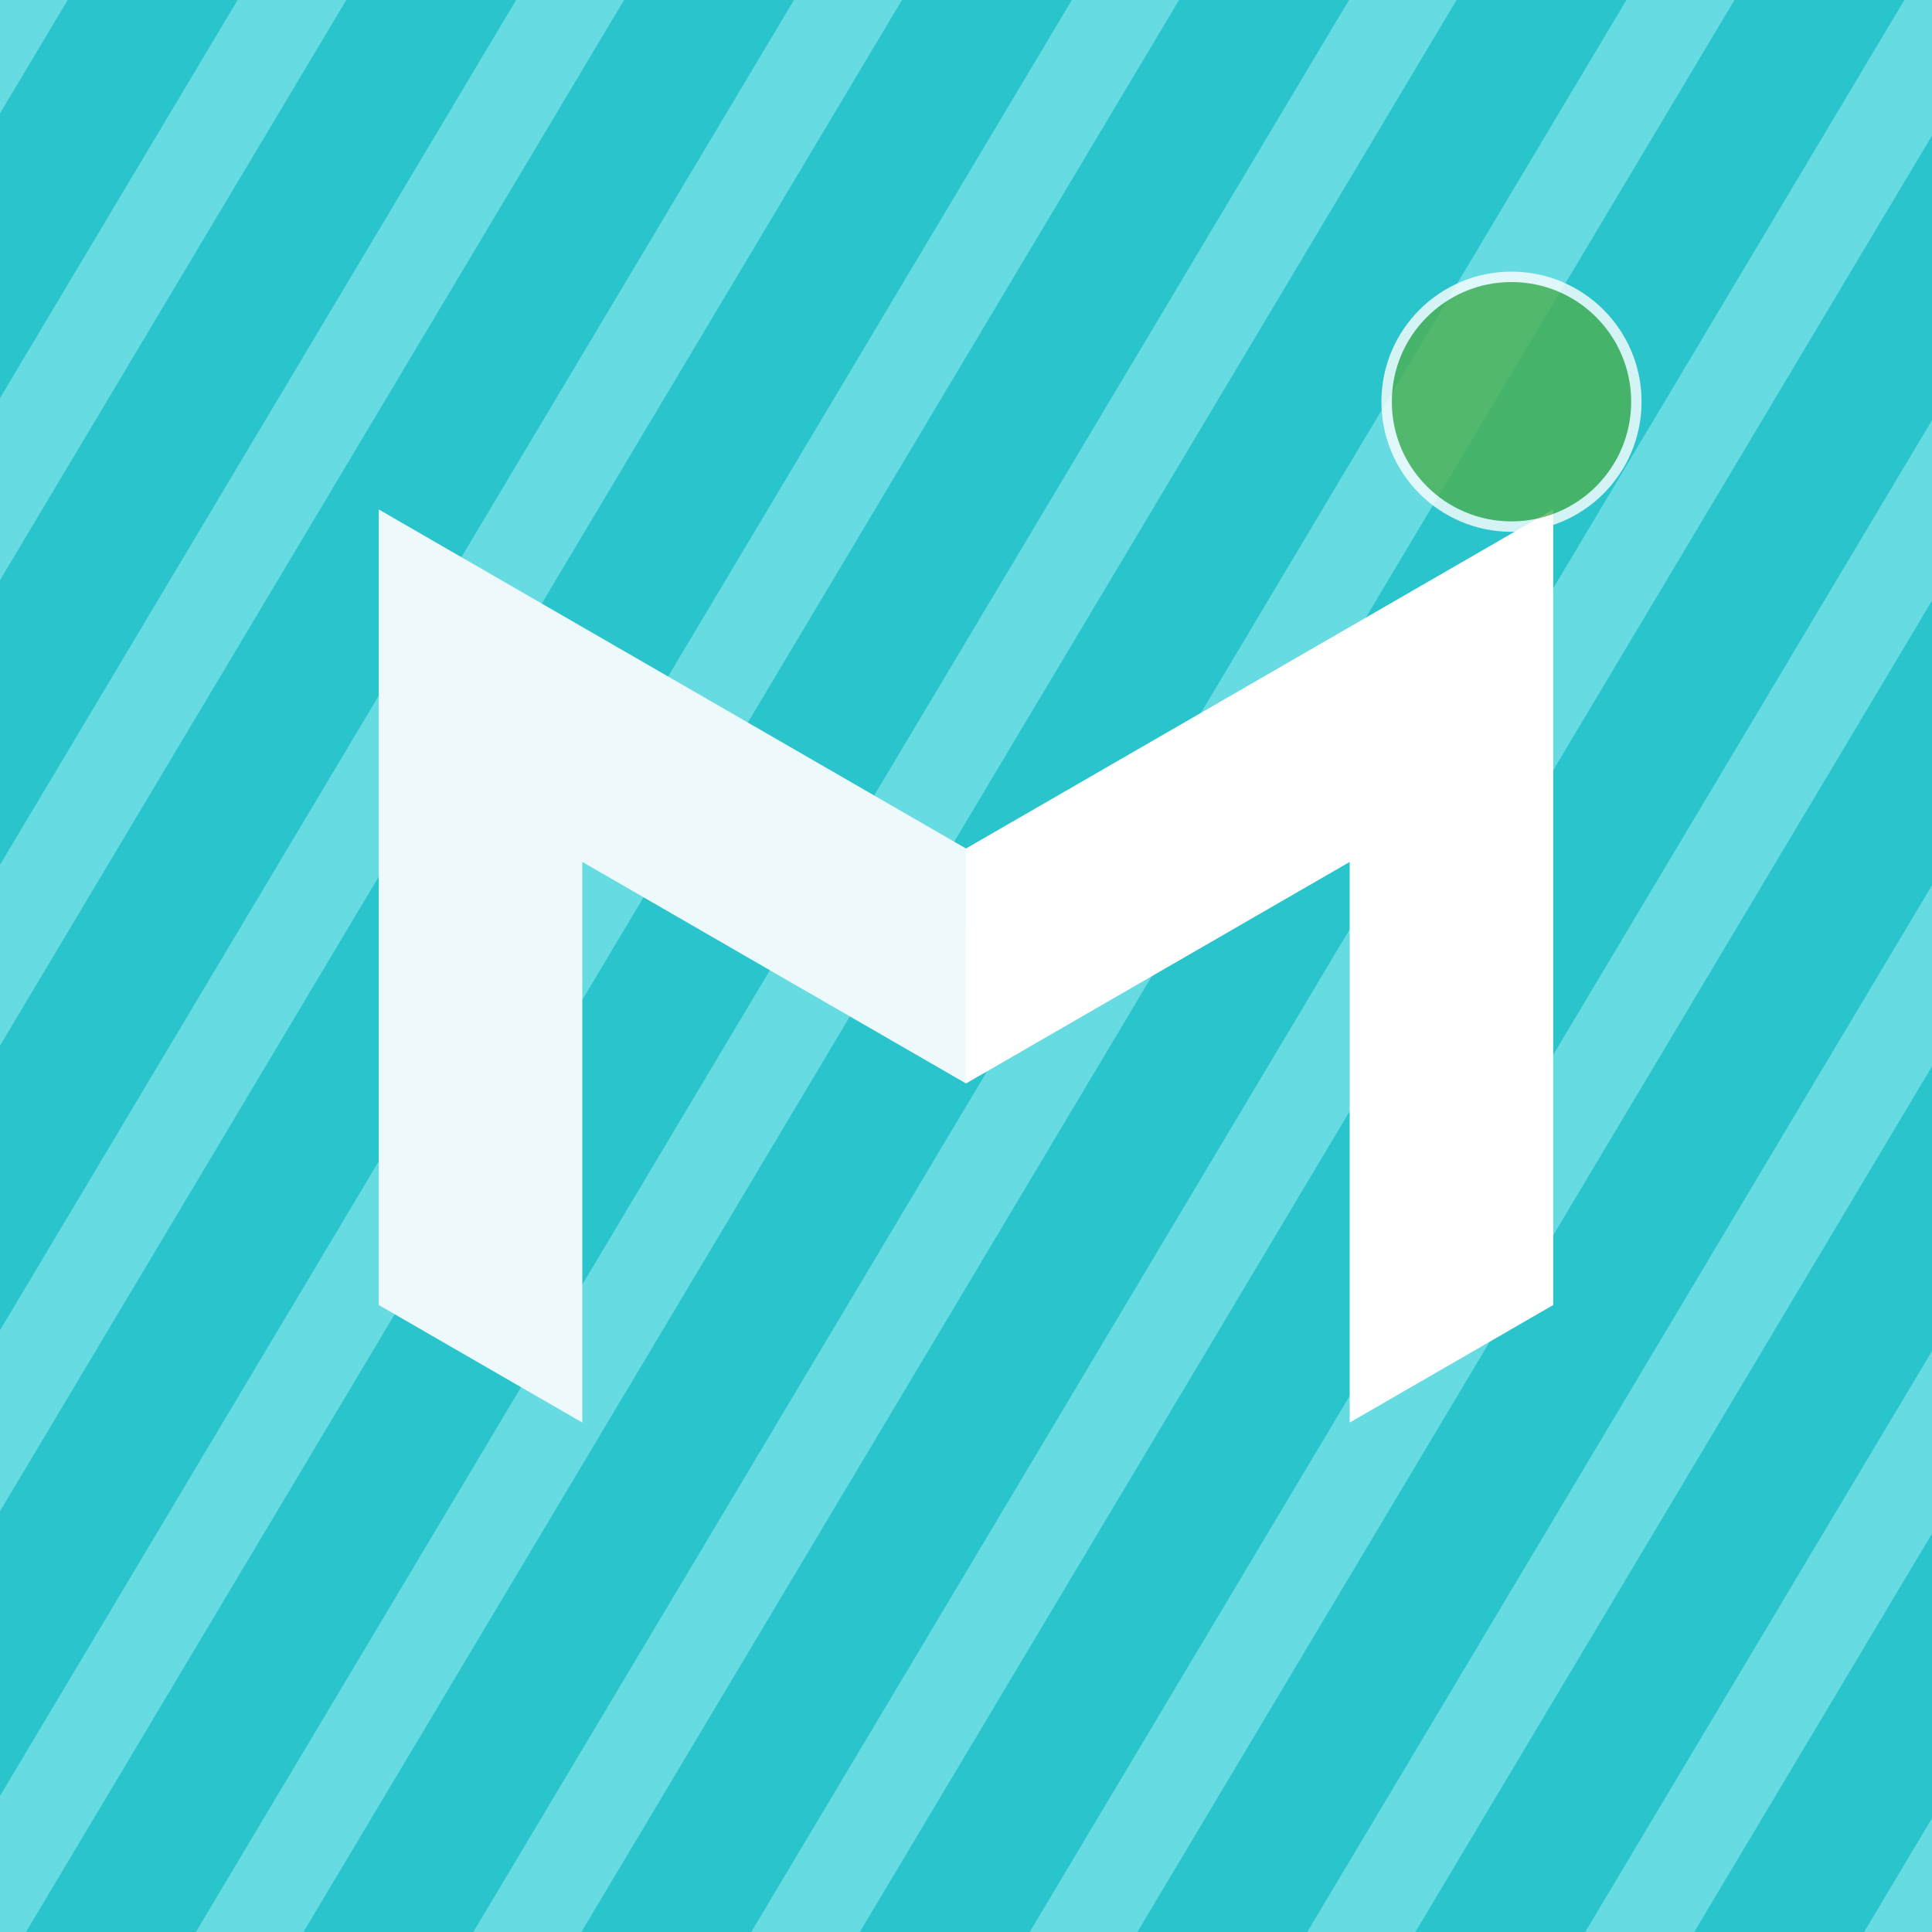
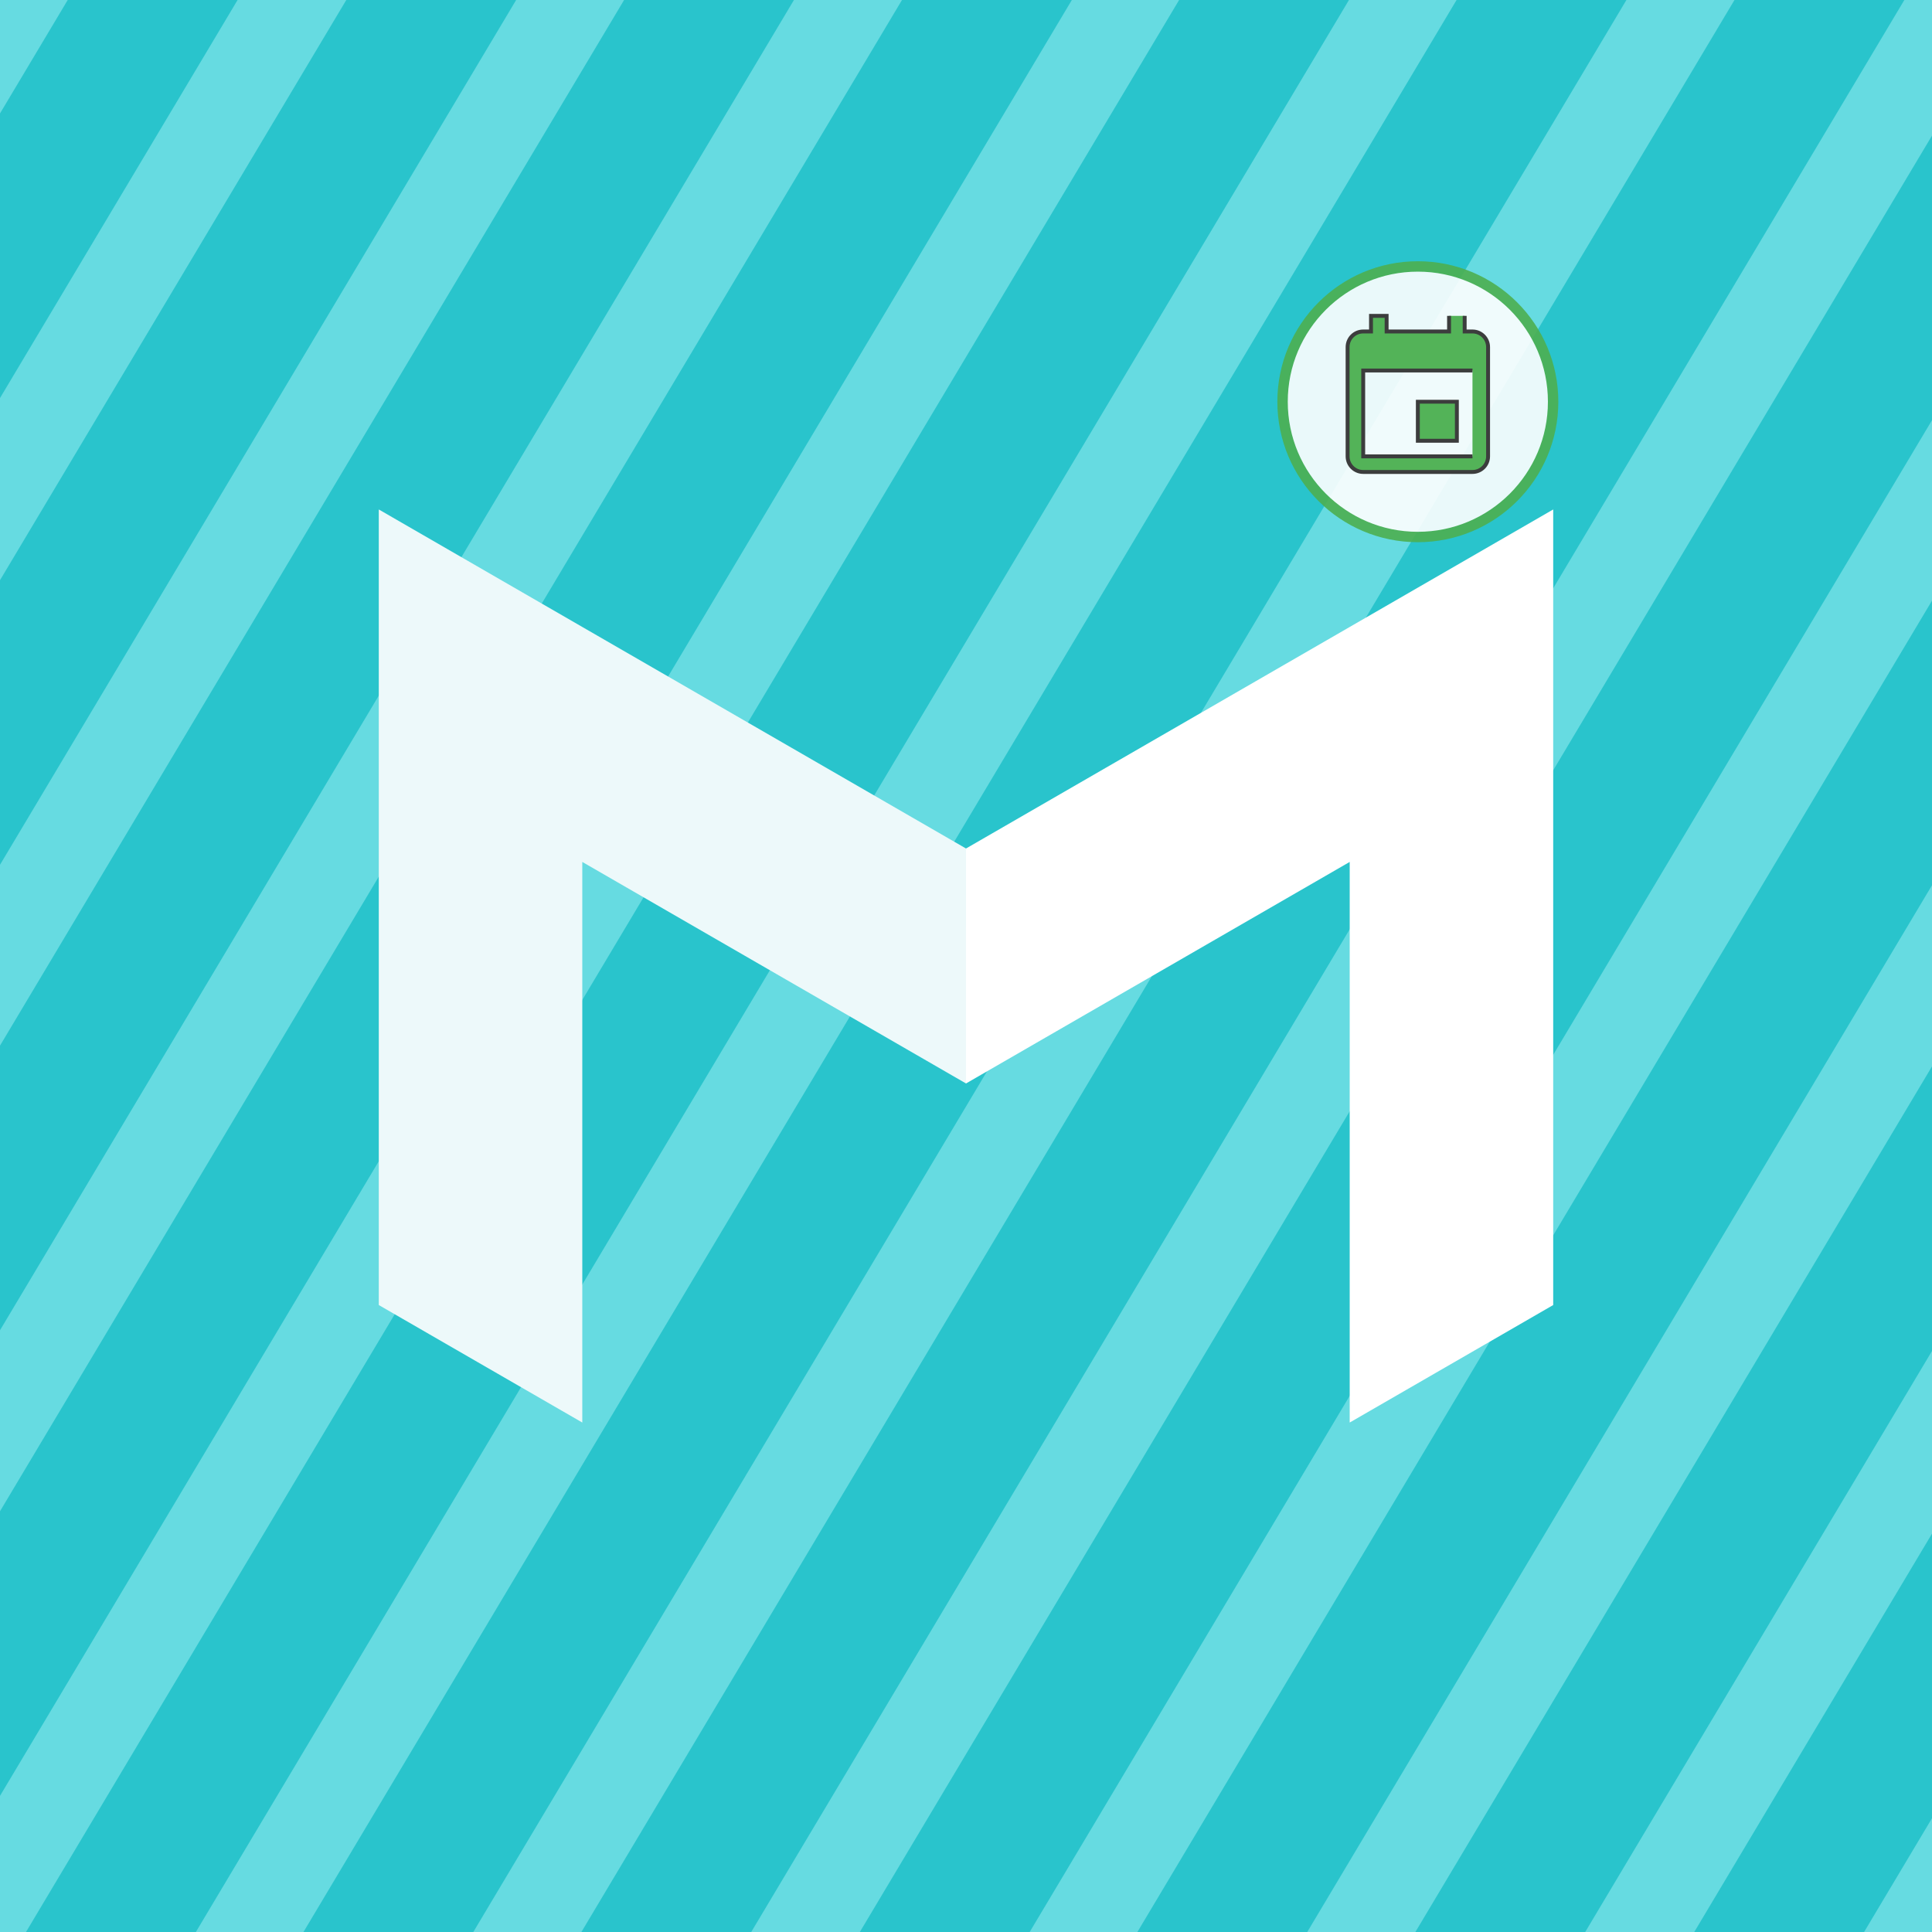
<svg xmlns="http://www.w3.org/2000/svg" id="svg8" version="1.1" viewBox="0 0 135.467 135.467" height="512" width="512">
  <defs id="defs2">
    <linearGradient id="linearGradient853">
      <stop style="stop-color:#000000;stop-opacity:1;" offset="0" id="stop851" />
    </linearGradient>
  </defs>
  <g id="layer1">
    <rect style="fill:#66dbe1;fill-opacity:1;stroke:none;stroke-width:12.7;stroke-linecap:square;stroke-linejoin:round;stroke-miterlimit:4;stroke-dasharray:none;stroke-opacity:0.134" id="rect3139" width="135.467" height="135.467" x="1.0585937e-05" y="-4.638672e-07" />
    <path id="path4983" style="color:#000000;font-style:normal;font-variant:normal;font-weight:normal;font-stretch:normal;font-size:medium;line-height:normal;font-family:sans-serif;font-variant-ligatures:normal;font-variant-position:normal;font-variant-caps:normal;font-variant-numeric:normal;font-variant-alternates:normal;font-variant-east-asian:normal;font-feature-settings:normal;font-variation-settings:normal;text-indent:0;text-align:start;text-decoration:none;text-decoration-line:none;text-decoration-style:solid;text-decoration-color:#000000;letter-spacing:normal;word-spacing:normal;text-transform:none;writing-mode:lr-tb;direction:ltr;text-orientation:mixed;dominant-baseline:auto;baseline-shift:baseline;text-anchor:start;white-space:normal;shape-padding:0;shape-margin:0;inline-size:0;clip-rule:nonzero;display:inline;overflow:visible;visibility:visible;isolation:auto;mix-blend-mode:normal;color-interpolation:sRGB;color-interpolation-filters:linearRGB;solid-color:#000000;solid-opacity:1;vector-effect:none;fill:#29c4cc;fill-opacity:1;fill-rule:nonzero;stroke:none;stroke-width:38.64;stroke-linecap:butt;stroke-linejoin:miter;stroke-miterlimit:4;stroke-dasharray:none;stroke-dashoffset:0;stroke-opacity:1;color-rendering:auto;image-rendering:auto;shape-rendering:auto;text-rendering:auto;enable-background:accumulate;stop-color:#000000" d="M 17.945 0 L 0 30.066 L 0 105.488 L 62.959 0 L 17.945 0 z M 91.77 0 L 0 153.758 L 0 229.18 L 136.783 0 L 91.77 0 z M 165.391 0 L 0 277.109 L 0 352.531 L 210.404 0 L 165.391 0 z M 239.037 0 L 0 400.504 L 0 475.928 L 284.053 0 L 239.037 0 z M 312.475 0 L 6.893 512 L 51.908 512 L 357.49 0 L 312.475 0 z M 386.008 0 L 80.426 512 L 125.434 512 L 431.016 0 L 386.008 0 z M 459.656 0 L 154.078 512 L 199.088 512 L 504.67 0 L 459.656 0 z M 512 35.943 L 227.871 512 L 272.879 512 L 512 111.355 L 512 35.943 z M 512 159.182 L 301.424 512 L 346.438 512 L 512 234.604 L 512 159.182 z M 512 282.611 L 375.092 512 L 420.1 512 L 512 358.023 L 512 282.611 z M 512 406.439 L 448.998 512 L 494.006 512 L 512 481.852 L 512 406.439 z " transform="scale(0.2645833)" />
    <g id="g3143" transform="matrix(0.7296495,0,0,0.7296495,18.42429,17.22288)" style="stroke-width:1.371">
      <path id="path2961" style="color:#000000;font-style:normal;font-variant:normal;font-weight:normal;font-stretch:normal;font-size:medium;line-height:normal;font-family:sans-serif;font-variant-ligatures:normal;font-variant-position:normal;font-variant-caps:normal;font-variant-numeric:normal;font-variant-alternates:normal;font-variant-east-asian:normal;font-feature-settings:normal;font-variation-settings:normal;text-indent:0;text-align:start;text-decoration:none;text-decoration-line:none;text-decoration-style:solid;text-decoration-color:#000000;letter-spacing:normal;word-spacing:normal;text-transform:none;writing-mode:lr-tb;direction:ltr;text-orientation:mixed;dominant-baseline:auto;baseline-shift:baseline;text-anchor:start;white-space:normal;shape-padding:0;shape-margin:0;inline-size:0;clip-rule:nonzero;display:inline;overflow:visible;visibility:visible;opacity:1;isolation:auto;mix-blend-mode:normal;color-interpolation:sRGB;color-interpolation-filters:linearRGB;solid-color:#000000;solid-opacity:1;vector-effect:none;fill:#ffffff;fill-opacity:1;fill-rule:nonzero;stroke:none;stroke-width:0.363;stroke-linecap:square;stroke-linejoin:miter;stroke-miterlimit:4;stroke-dasharray:none;stroke-dashoffset:0;stroke-opacity:1;color-rendering:auto;image-rendering:auto;shape-rendering:auto;text-rendering:auto;enable-background:accumulate;stop-color:#000000;stop-opacity:1" d="M 124.008,25.354 104.452,36.646 67.579,57.935 67.578,80.515 87.134,69.224 104.452,59.225 v 53.873 l 14.668,-8.468 4.888,-2.823 V 47.935 Z" />
      <path id="path3145" style="color:#000000;font-style:normal;font-variant:normal;font-weight:normal;font-stretch:normal;font-size:medium;line-height:normal;font-family:sans-serif;font-variant-ligatures:normal;font-variant-position:normal;font-variant-caps:normal;font-variant-numeric:normal;font-variant-alternates:normal;font-variant-east-asian:normal;font-feature-settings:normal;font-variation-settings:normal;text-indent:0;text-align:start;text-decoration:none;text-decoration-line:none;text-decoration-style:solid;text-decoration-color:#000000;letter-spacing:normal;word-spacing:normal;text-transform:none;writing-mode:lr-tb;direction:ltr;text-orientation:mixed;dominant-baseline:auto;baseline-shift:baseline;text-anchor:start;white-space:normal;shape-padding:0;shape-margin:0;inline-size:0;clip-rule:nonzero;display:inline;overflow:visible;visibility:visible;opacity:1;isolation:auto;mix-blend-mode:normal;color-interpolation:sRGB;color-interpolation-filters:linearRGB;solid-color:#000000;solid-opacity:1;vector-effect:none;fill:#edf9fa;fill-opacity:1;fill-rule:nonzero;stroke:none;stroke-width:0.363;stroke-linecap:square;stroke-linejoin:miter;stroke-miterlimit:4;stroke-dasharray:none;stroke-dashoffset:0;stroke-opacity:1;color-rendering:auto;image-rendering:auto;shape-rendering:auto;text-rendering:auto;enable-background:accumulate;stop-color:#000000;stop-opacity:1" d="m 11.15,25.354 19.556,11.291 36.873,21.289 9.6e-4,22.58 L 48.025,69.224 30.706,59.225 V 113.098 L 16.038,104.63 11.15,101.807 V 47.935 Z" />
-       <circle cx="120" cy="15" r="12" fill="#4CAF50" opacity="0.8" stroke="white" stroke-width="1" />
+       <circle cx="111" cy="15" r="13" fill="#ffffff" opacity="0.9" stroke="#4CAF50" stroke-width="1" />
+       <g transform="translate(102, 6) scale(0.75)">
+         <path d="M19,19H5V8H19M16,1V3H8V1H6V3H5C3.89,3 3,3.89 3,5V19A2,2 0 0,0 5,21H19A2,2 0 0,0 21,19V5C21,3.89 20.1,3 19,3H18V1M17,12H12V17H17V12Z" fill="#4CAF50" stroke="#333" stroke-width="0.5" opacity="0.95" />
+       </g>
    </g>
  </g>
</svg>
